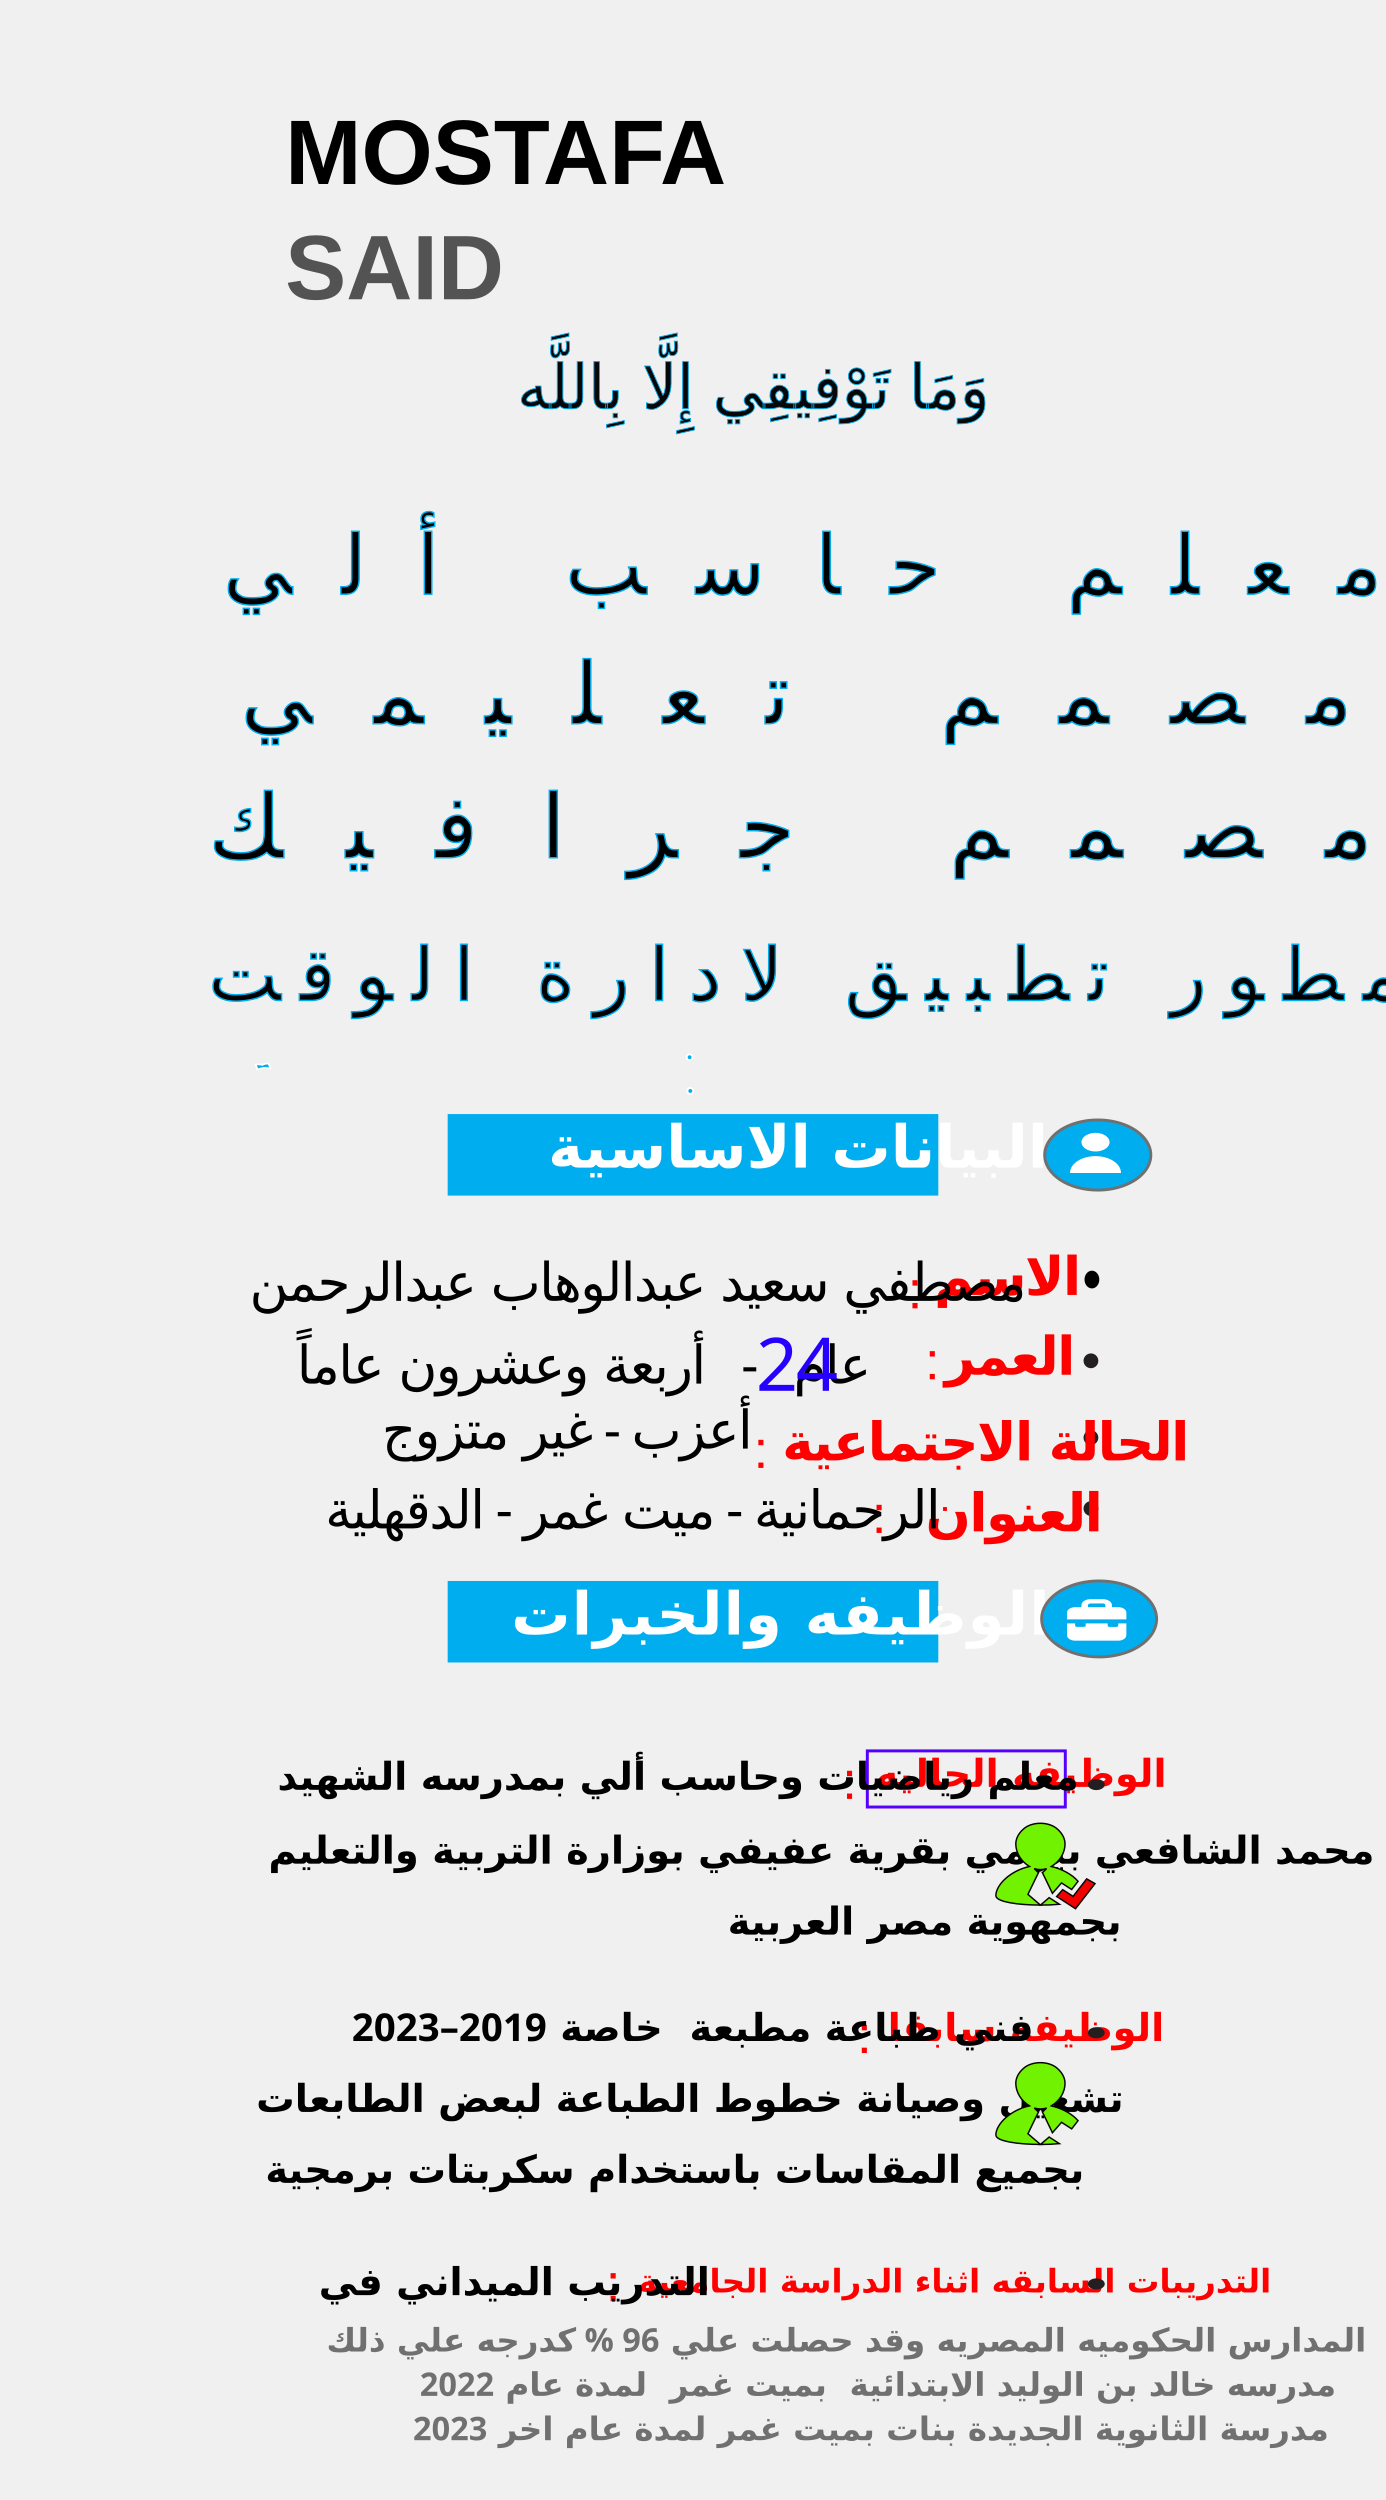
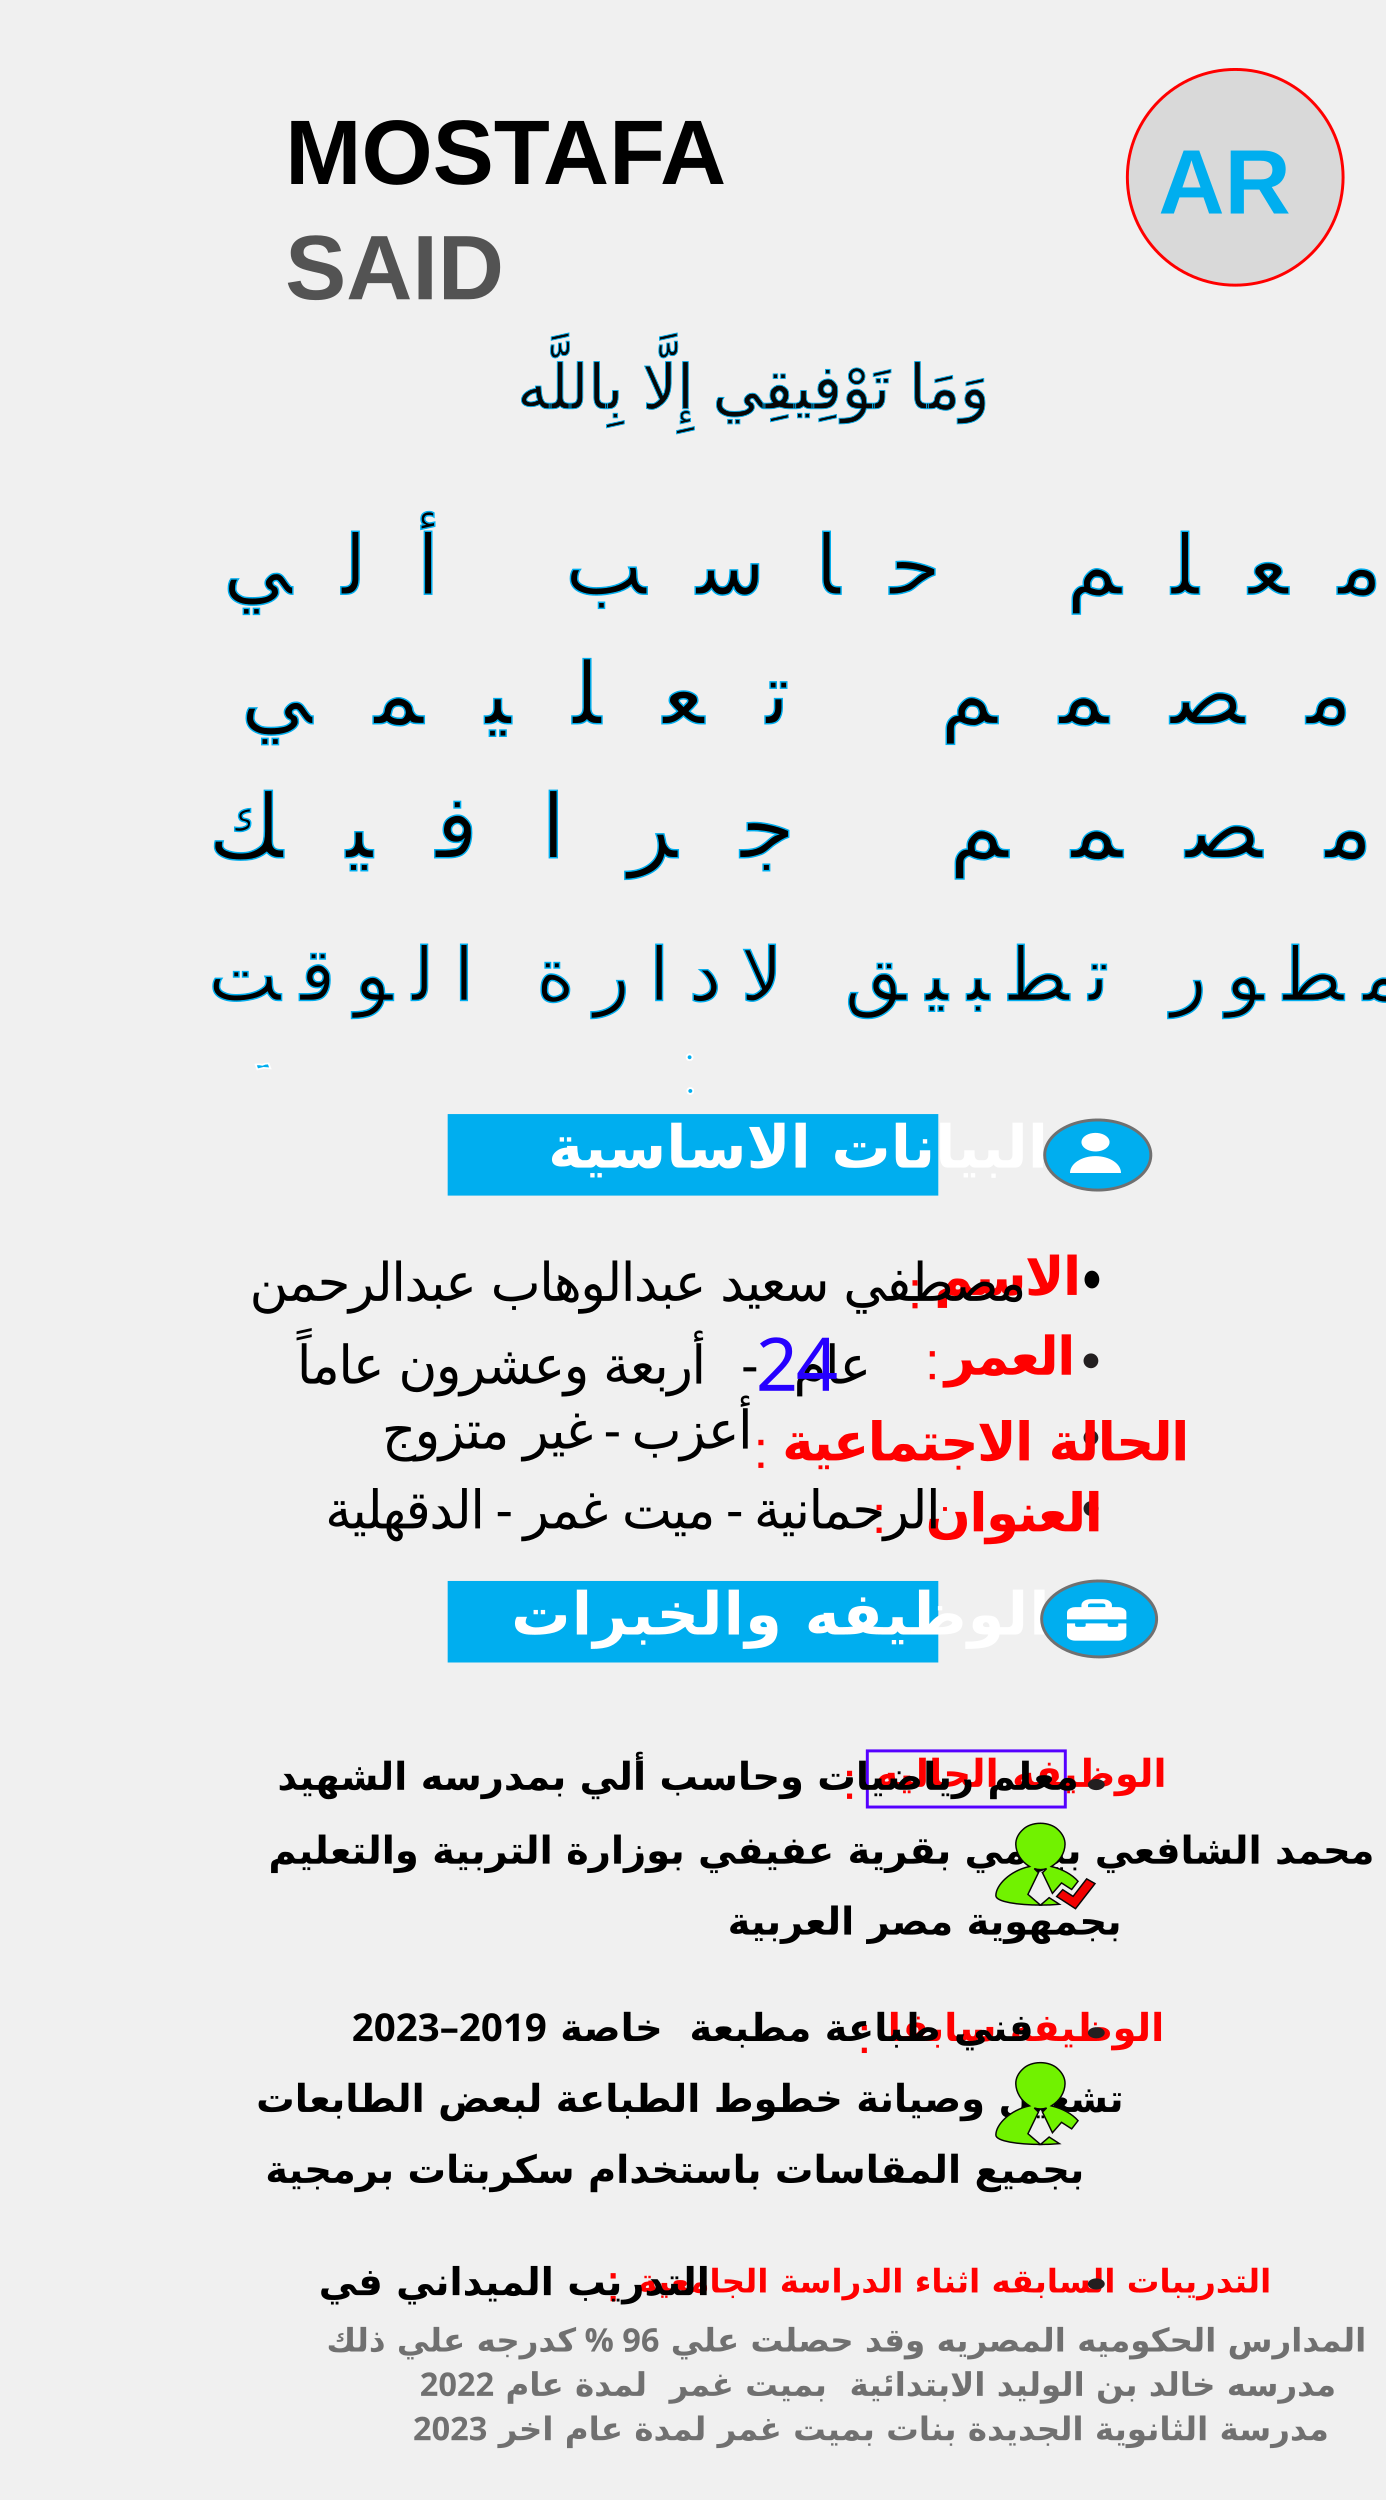
<svg xmlns="http://www.w3.org/2000/svg" width="469" height="846" viewBox="0 0 469 846" fill="none">
  <path d="M317.521 377H151.492V404.59H317.521V377Z" fill="#00AEEF" />
  <text fill="#070707" stroke="#00AEEF" stroke-width="0.3" xml:space="preserve" style="white-space: pre" font-family="Harmattan" font-size="21" font-weight="500" letter-spacing="-0.01em">
    <tspan x="175" y="138.322">وَمَا تَوْفِيقِي إِلَّا بِاللَّه</tspan>
  </text>
  <text fill="black" xml:space="preserve" style="white-space: pre" font-family="Arial" font-size="31" font-weight="900" letter-spacing="0em">
    <tspan x="96.492" y="62.261">MOSTAFA</tspan>
  </text>
  <text fill="#535353" xml:space="preserve" style="white-space: pre" font-family="Arial" font-size="31" font-weight="900" letter-spacing="0em">
    <tspan x="96.492" y="101.261">SAID</tspan>
  </text>
  <text fill="black" stroke="#00AEEF" stroke-width="0.5" xml:space="preserve" style="white-space: pre" font-family="Andalus" font-size="30" letter-spacing="0.71em">
    <tspan x="70.492" y="290.254">مصمم جرافيك</tspan>
  </text>
  <text fill="black" stroke="#00AEEF" stroke-width="0.5" xml:space="preserve" style="white-space: pre" font-family="Andalus" font-size="25" letter-spacing="0.26em">
    <tspan x="70.492" y="338.545">مطور تطبيق لادارة الوقت</tspan>
  </text>
  <text fill="black" stroke="#00AEEF" stroke-width="0.5" xml:space="preserve" style="white-space: pre" font-family="Andalus" font-size="29" letter-spacing="0.72em">
    <tspan x="81.492" y="244.912">مصمم تعليمي</tspan>
  </text>
  <text fill="black" stroke="#00AEEF" stroke-width="0.5" xml:space="preserve" style="white-space: pre" font-family="Andalus" font-size="28" letter-spacing="0.6em">
    <tspan x="75.492" y="201.07">معلم حاسب ألي</tspan>
  </text>
  <text fill="white" xml:space="preserve" style="white-space: pre" font-family="Harmattan" font-size="20" font-weight="bold" letter-spacing="0em">
    <tspan x="185.492" y="395.116">البيانات الاساسية</tspan>
  </text>
-   <path d="M371.483 402.726C375.034 402.726 378.506 402.03 381.459 400.727C384.412 399.423 386.714 397.57 388.073 395.403C389.432 393.235 389.787 390.85 389.095 388.549C388.402 386.247 386.691 384.134 384.18 382.475C381.669 380.816 378.469 379.686 374.986 379.228C371.503 378.77 367.892 379.005 364.611 379.903C361.33 380.801 358.525 382.321 356.552 384.272C354.579 386.223 353.526 388.517 353.526 390.863C353.526 394.009 355.418 397.027 358.785 399.251C362.153 401.476 366.72 402.726 371.483 402.726Z" fill="#00AEEF" stroke="#707070" />
+   <path d="M371.482 402.726C375.034 402.726 378.506 402.03 381.459 400.727C384.412 399.423 386.713 397.57 388.072 395.403C389.431 393.235 389.787 390.85 389.094 388.549C388.401 386.247 386.691 384.134 384.18 382.475C381.668 380.816 378.469 379.686 374.985 379.228C371.502 378.77 367.892 379.005 364.61 379.903C361.329 380.801 358.525 382.321 356.552 384.272C354.579 386.223 353.525 388.517 353.525 390.863C353.525 394.009 355.417 397.027 358.785 399.251C362.152 401.476 366.72 402.726 371.482 402.726Z" fill="#00AEEF" stroke="#707070" />
  <path d="M362.09 396.933C362.09 395.422 362.999 393.972 364.617 392.903C366.235 391.834 368.43 391.233 370.718 391.233C373.006 391.233 375.201 391.834 376.819 392.903C378.437 393.972 379.346 395.422 379.346 396.933H362.09ZM365.959 386.514C365.958 385.786 366.34 385.081 367.039 384.518C367.738 383.955 368.71 383.57 369.791 383.428C370.871 383.286 371.993 383.395 372.965 383.738C373.937 384.082 374.699 384.637 375.12 385.309C375.542 385.982 375.598 386.73 375.278 387.426C374.958 388.123 374.282 388.725 373.366 389.129C372.45 389.533 371.35 389.715 370.253 389.644C369.157 389.573 368.132 389.252 367.353 388.737C366.461 388.148 365.959 387.348 365.959 386.514Z" fill="white" />
-   <path d="M369.169 513C369.664 513 370.147 512.853 370.558 512.579C370.969 512.304 371.29 511.914 371.479 511.457C371.668 511 371.718 510.497 371.621 510.012C371.525 509.527 371.287 509.082 370.937 508.732C370.588 508.383 370.142 508.145 369.657 508.048C369.172 507.952 368.67 508.001 368.213 508.19C367.756 508.38 367.365 508.7 367.091 509.111C366.816 509.522 366.669 510.006 366.669 510.5C366.669 511.163 366.933 511.799 367.402 512.268C367.871 512.737 368.506 513 369.169 513Z" fill="#231F20" />
+   <path d="M369.17 513C369.664 513 370.148 512.853 370.559 512.579C370.97 512.304 371.29 511.914 371.48 511.457C371.669 511 371.718 510.497 371.622 510.012C371.525 509.527 371.287 509.082 370.938 508.732C370.588 508.383 370.143 508.145 369.658 508.048C369.173 507.952 368.67 508.001 368.213 508.19C367.756 508.38 367.366 508.7 367.091 509.111C366.817 509.522 366.67 510.006 366.67 510.5C366.67 511.163 366.933 511.799 367.402 512.268C367.871 512.737 368.507 513 369.17 513Z" fill="#231F20" />
  <path d="M317.521 535H151.492V562.59H317.521V535Z" fill="#00AEEF" />
  <text fill="white" xml:space="preserve" style="white-space: pre" font-family="Harmattan" font-size="20" font-weight="bold" letter-spacing="0.02em">
    <tspan x="173" y="553.116">الوظيفه والخبرات</tspan>
  </text>
  <path d="M371.946 560.704C375.794 560.704 379.555 559.95 382.754 558.538C385.953 557.126 388.447 555.119 389.919 552.77C391.392 550.422 391.777 547.838 391.026 545.345C390.276 542.852 388.423 540.562 385.702 538.764C382.981 536.967 379.515 535.743 375.741 535.247C371.968 534.751 368.056 535.006 364.501 535.978C360.947 536.951 357.908 538.598 355.771 540.712C353.633 542.825 352.492 545.31 352.492 547.852C352.492 551.261 354.542 554.53 358.19 556.94C361.838 559.35 366.787 560.704 371.946 560.704Z" fill="#00AEEF" stroke="#707070" />
  <path d="M363.848 555.203C363.113 555.203 362.408 555.01 361.888 554.666C361.368 554.323 361.076 553.857 361.076 553.371V549.355H363.814V550.112C363.814 550.168 363.83 550.224 363.861 550.276C363.894 550.328 363.941 550.375 364.001 550.415C364.061 550.455 364.132 550.486 364.211 550.508C364.289 550.53 364.373 550.541 364.458 550.541H366.752C366.923 550.54 367.086 550.495 367.207 550.415C367.266 550.376 367.314 550.329 367.346 550.278C367.379 550.226 367.396 550.171 367.396 550.115V549.358H374.828V550.115C374.828 550.229 374.897 550.338 375.019 550.418C375.14 550.499 375.305 550.544 375.477 550.544H377.777C377.948 550.543 378.112 550.498 378.232 550.417C378.353 550.337 378.42 550.228 378.42 550.115V549.358H381.158V553.375C381.158 553.615 381.086 553.853 380.948 554.075C380.665 554.524 380.125 554.88 379.446 555.067C379.11 555.159 378.75 555.206 378.387 555.206L363.848 555.203ZM361.076 547.998V545.691C361.077 545.451 361.148 545.213 361.285 544.991C361.494 544.656 361.849 544.369 362.306 544.167C362.762 543.965 363.299 543.857 363.848 543.857H365.956V543.175C365.957 542.64 366.28 542.126 366.854 541.748C367.427 541.37 368.205 541.157 369.015 541.157H373.222C374.032 541.157 374.809 541.37 375.382 541.749C375.955 542.127 376.277 542.64 376.278 543.175V543.857H378.388C378.752 543.858 379.112 543.905 379.448 543.997C379.785 544.09 380.091 544.225 380.349 544.395C380.606 544.566 380.81 544.768 380.949 544.991C381.088 545.213 381.16 545.451 381.16 545.691V547.998H361.076ZM368.18 543.173V543.855H374.059V543.173C374.058 543.027 373.969 542.887 373.812 542.783C373.656 542.68 373.443 542.622 373.222 542.621H369.015C368.794 542.622 368.582 542.68 368.425 542.783C368.268 542.887 368.18 543.027 368.18 543.173Z" fill="white" />
-   <path d="M369.169 489C369.664 489 370.147 488.853 370.558 488.579C370.969 488.304 371.29 487.914 371.479 487.457C371.668 487 371.718 486.497 371.621 486.012C371.525 485.527 371.287 485.082 370.937 484.732C370.588 484.383 370.142 484.145 369.657 484.048C369.172 483.952 368.67 484.001 368.213 484.19C367.756 484.38 367.365 484.7 367.091 485.111C366.816 485.522 366.669 486.006 366.669 486.5C366.669 487.163 366.933 487.799 367.402 488.268C367.871 488.737 368.506 489 369.169 489Z" fill="#231F20" />
+   <path d="M369.17 489C369.664 489 370.148 488.853 370.559 488.579C370.97 488.304 371.29 487.914 371.48 487.457C371.669 487 371.718 486.497 371.622 486.012C371.525 485.527 371.287 485.082 370.938 484.732C370.588 484.383 370.143 484.145 369.658 484.048C369.173 483.952 368.67 484.001 368.213 484.19C367.756 484.38 367.366 484.7 367.091 485.111C366.817 485.522 366.67 486.006 366.67 486.5C366.67 487.163 366.933 487.799 367.402 488.268C367.871 488.737 368.507 489 369.17 489Z" fill="#231F20" />
  <text fill="#FF0000" xml:space="preserve" style="white-space: pre" font-family="Harmattan" font-size="18" font-weight="bold" letter-spacing="-0.03em">
    <tspan x="264.693" y="494.205">الحالة الاجتماعية </tspan>
  </text>
  <text fill="black" xml:space="preserve" style="white-space: pre" font-family="Harmattan" font-size="18" letter-spacing="-0.03em">
    <tspan x="129.214" y="490.205">أعزب - غير متزوج</tspan>
  </text>
  <text fill="#FF0000" xml:space="preserve" style="white-space: pre" font-family="Arial" font-size="18" letter-spacing="-0.03em">
    <tspan x="254.99" y="496.74">:</tspan>
  </text>
  <text fill="#FF0000" xml:space="preserve" style="white-space: pre" font-family="Arial" font-size="18" letter-spacing="-0.03em">
    <tspan x="294.99" y="518.74">:</tspan>
  </text>
  <text fill="#FF0000" xml:space="preserve" style="white-space: pre" font-family="Harmattan" font-size="18" font-weight="bold" letter-spacing="-0.03em">
    <tspan x="313.193" y="518.205">العنوان
</tspan>
  </text>
  <text fill="black" xml:space="preserve" style="white-space: pre" font-family="Harmattan" font-size="18" letter-spacing="-0.03em">
    <tspan x="110.026" y="517.205">الرحمانية - ميت غمر - الدقهلية</tspan>
  </text>
  <text fill="#FF0000" xml:space="preserve" style="white-space: pre" font-family="Harmattan" font-size="18" font-weight="bold" letter-spacing="-0.03em">
    <tspan x="316.097" y="438.205">الاسم  </tspan>
  </text>
  <text fill="#FF0000" xml:space="preserve" style="white-space: pre" font-family="Arial" font-size="18" letter-spacing="-0.03em">
    <tspan x="307.141" y="442.74">:</tspan>
  </text>
  <text fill="black" xml:space="preserve" style="white-space: pre" font-family="Harmattan" font-size="18" letter-spacing="-0.03em">
    <tspan x="80.292" y="440.205"> مصطفي سعيد عبدالوهاب عبدالرحمن</tspan>
  </text>
  <path d="M369.5 436C369.994 436 370.478 435.824 370.889 435.494C371.3 435.165 371.62 434.696 371.81 434.148C371.999 433.6 372.048 432.997 371.952 432.415C371.856 431.833 371.617 431.298 371.268 430.879C370.918 430.459 370.473 430.173 369.988 430.058C369.503 429.942 369 430.001 368.543 430.228C368.086 430.455 367.696 430.84 367.421 431.333C367.147 431.827 367 432.407 367 433C367 433.796 367.263 434.559 367.732 435.121C368.201 435.684 368.837 436 369.5 436Z" fill="black" />
-   <path d="M369.169 463C369.664 463 370.147 462.853 370.558 462.579C370.969 462.304 371.29 461.914 371.479 461.457C371.668 461 371.718 460.497 371.621 460.012C371.525 459.527 371.287 459.082 370.937 458.732C370.588 458.383 370.142 458.144 369.657 458.048C369.172 457.952 368.67 458.001 368.213 458.19C367.756 458.38 367.365 458.7 367.091 459.111C366.816 459.522 366.669 460.006 366.669 460.5C366.669 461.163 366.933 461.799 367.402 462.268C367.871 462.737 368.506 463 369.169 463Z" fill="#231F20" />
+   <path d="M369.17 463C369.664 463 370.148 462.853 370.559 462.579C370.97 462.304 371.29 461.914 371.48 461.457C371.669 461 371.718 460.497 371.622 460.012C371.525 459.527 371.287 459.082 370.938 458.732C370.588 458.383 370.143 458.144 369.658 458.048C369.173 457.952 368.67 458.001 368.213 458.19C367.756 458.38 367.366 458.7 367.091 459.111C366.817 459.522 366.67 460.006 366.67 460.5C366.67 461.163 366.933 461.799 367.402 462.268C367.871 462.737 368.507 463 369.17 463Z" fill="#231F20" />
  <text fill="black" xml:space="preserve" style="white-space: pre" font-family="Harmattan" font-size="18" letter-spacing="-0.03em">
    <tspan x="96.547" y="468.205"> عام   -   أربعة وعشرون عاماً</tspan>
  </text>
  <text fill="#2600FF" xml:space="preserve" style="white-space: pre" font-family="Harmattan" font-size="25" letter-spacing="-0.03em">
    <tspan x="255.777" y="470.645">24</tspan>
  </text>
  <text fill="#FF0000" xml:space="preserve" style="white-space: pre" font-family="Arial" font-size="18" letter-spacing="-0.03em">
    <tspan x="312.99" y="466.74">:</tspan>
  </text>
  <text fill="#FF0000" xml:space="preserve" style="white-space: pre" font-family="Harmattan" font-size="18" font-weight="bold" letter-spacing="-0.03em">
    <tspan x="319.709" y="465.205">العمر  </tspan>
  </text>
-   <path d="M234.328 357.77C234.328 357.931 234.289 358.089 234.213 358.23C234.137 358.371 234.027 358.491 233.893 358.579C233.759 358.668 233.605 358.721 233.445 358.735C233.285 358.749 233.124 358.723 232.977 358.659C232.817 358.59 232.679 358.479 232.577 358.337C232.475 358.196 232.413 358.029 232.398 357.856C232.383 357.682 232.415 357.507 232.491 357.35C232.567 357.193 232.684 357.06 232.829 356.964C232.975 356.868 233.144 356.813 233.318 356.806C233.493 356.798 233.666 356.837 233.819 356.92C233.973 357.003 234.101 357.125 234.191 357.275C234.28 357.425 234.328 357.596 234.328 357.77Z" fill="#00AEEF" stroke="white" stroke-width="0.6" />
+   <path d="M234.329 357.77C234.329 357.931 234.289 358.089 234.213 358.23C234.137 358.371 234.027 358.491 233.893 358.579C233.759 358.668 233.605 358.721 233.445 358.735C233.286 358.749 233.125 358.723 232.978 358.659C232.817 358.59 232.679 358.479 232.577 358.337C232.475 358.196 232.413 358.029 232.398 357.856C232.383 357.682 232.415 357.507 232.491 357.35C232.567 357.193 232.684 357.06 232.83 356.964C232.976 356.868 233.145 356.813 233.319 356.806C233.493 356.798 233.666 356.837 233.82 356.92C233.973 357.003 234.102 357.125 234.191 357.275C234.281 357.425 234.328 357.596 234.329 357.77Z" fill="#00AEEF" stroke="white" stroke-width="0.6" />
  <path d="M234.242 358.167C234.148 358.377 233.982 358.547 233.774 358.646C233.565 358.745 233.328 358.765 233.106 358.704C232.884 358.643 232.691 358.504 232.562 358.313C232.433 358.122 232.377 357.891 232.404 357.662C232.431 357.433 232.539 357.221 232.709 357.065C232.879 356.909 233.099 356.819 233.329 356.811C233.559 356.803 233.785 356.878 233.965 357.023C234.145 357.167 234.267 357.371 234.309 357.598C234.345 357.79 234.321 357.988 234.242 358.167Z" fill="#00AEEF" stroke="white" stroke-width="0.6" />
  <path d="M91.496 361.534L89.178 361.371L87.119 361.881L86.496 360.242C87.978 360.121 87.452 360.107 88.797 360.335C89.894 359.905 89.411 359.989 90.879 359.881C91.481 361.475 91.355 361.152 91.496 361.534Z" fill="#00AEEF" stroke="white" stroke-width="0.6" />
  <path d="M234.483 369.577C234.387 369.79 234.217 369.961 234.004 370.058C233.791 370.156 233.551 370.172 233.326 370.106C233.102 370.039 232.91 369.894 232.785 369.696C232.66 369.499 232.61 369.263 232.646 369.031C232.682 368.8 232.8 368.59 232.979 368.439C233.158 368.289 233.385 368.208 233.619 368.212C233.852 368.216 234.077 368.305 234.25 368.462C234.424 368.618 234.534 368.833 234.562 369.065C234.583 369.24 234.555 369.417 234.483 369.577Z" fill="#00AEEF" stroke="white" stroke-width="0.6" />
  <path d="M234.483 369.576C234.389 369.788 234.221 369.958 234.012 370.057C233.802 370.155 233.564 370.176 233.341 370.114C233.118 370.052 232.924 369.912 232.795 369.719C232.666 369.526 232.611 369.294 232.639 369.064C232.667 368.834 232.776 368.622 232.947 368.466C233.119 368.31 233.34 368.22 233.572 368.213C233.803 368.207 234.03 368.283 234.209 368.429C234.389 368.575 234.511 368.78 234.552 369.008C234.587 369.2 234.563 369.398 234.483 369.576Z" fill="#00AEEF" stroke="white" stroke-width="0.6" />
-   <g filter="url(#filter0_d_187_2856)">
-     <mask id="path-38-inside-1_187_2856" fill="white">
+   <g filter="url(#filter0_d_201_14)">
+     <mask id="path-38-inside-1_201_14" fill="white">
      <path d="M379.492 363L74.492 363L238.533 363H379.492Z" />
    </mask>
    <path d="M379.492 363L74.492 363L238.533 363H379.492Z" fill="#231F20" />
-     <path d="M379.492 363L74.492 363L238.533 363H379.492Z" stroke="black" stroke-width="2" mask="url(#path-38-inside-1_187_2856)" />
+     <path d="M379.492 363L74.492 363L238.533 363H379.492Z" stroke="black" stroke-width="2" mask="url(#path-38-inside-1_201_14)" />
  </g>
  <text fill="#FF0000" xml:space="preserve" style="white-space: pre" font-family="Harmattan" font-size="11" font-weight="bold" letter-spacing="0px">
    <tspan x="215.904" y="775.764">التدريبات السابقه اثناء الدراسة الجامعية</tspan>
  </text>
  <text fill="black" xml:space="preserve" style="white-space: pre" font-family="Harmattan" font-size="11" font-weight="bold" letter-spacing="0px">
    <tspan x="357.841" y="775.764"> </tspan>
  </text>
  <text fill="#FF0000" xml:space="preserve" style="white-space: pre" font-family="Arial" font-size="18" letter-spacing="-0.03em">
    <tspan x="204.99" y="778.74">:</tspan>
  </text>
  <text fill="black" xml:space="preserve" style="white-space: pre" font-family="Harmattan" font-size="13" font-weight="bold" letter-spacing="0px">
    <tspan x="200" y="792.676">
</tspan>
  </text>
  <text fill="black" xml:space="preserve" style="white-space: pre" font-family="Harmattan" font-size="13" font-weight="bold" letter-spacing="0px">
    <tspan x="107.87" y="776.676">التدريب الميداني في 
</tspan>
  </text>
  <text fill="#707070" xml:space="preserve" style="white-space: pre" font-family="Harmattan" font-size="11" font-weight="bold" letter-spacing="0px">
    <tspan x="107.597" y="795.764"> المدارس الحكوميه المصريه وقد حصلت علي 96 % كدرجه علي ذلك
</tspan>
    <tspan x="142.058" y="810.764">مدرسه خالد بن الوليد الابتدائية  بميت غمر  لمدة عام 2022
</tspan>
    <tspan x="139.759" y="825.764">مدرسة الثانوية الجديدة بنات بميت غمر لمدة عام اخر 2023</tspan>
  </text>
  <text fill="black" xml:space="preserve" style="white-space: pre" font-family="Harmattan" font-size="11" font-weight="bold" letter-spacing="0px">
    <tspan x="350.327" y="825.764">
</tspan>
  </text>
-   <path d="M370.989 774.776C371.554 774.776 372.107 774.665 372.577 774.458C373.047 774.25 373.413 773.955 373.629 773.611C373.846 773.266 373.902 772.886 373.792 772.52C373.682 772.153 373.41 771.817 373.01 771.553C372.61 771.289 372.101 771.109 371.547 771.036C370.992 770.963 370.418 771.001 369.896 771.144C369.373 771.287 368.927 771.529 368.613 771.839C368.299 772.15 368.131 772.515 368.131 772.888C368.131 773.389 368.432 773.869 368.968 774.223C369.504 774.577 370.231 774.776 370.989 774.776Z" fill="#231F20" />
+   <path d="M370.989 774.776C371.554 774.776 372.106 774.665 372.576 774.458C373.046 774.25 373.413 773.955 373.629 773.611C373.845 773.266 373.902 772.886 373.792 772.52C373.681 772.153 373.409 771.817 373.01 771.553C372.61 771.289 372.101 771.109 371.546 771.036C370.992 770.963 370.417 771.001 369.895 771.144C369.373 771.287 368.927 771.529 368.612 771.839C368.298 772.15 368.131 772.515 368.131 772.888C368.131 773.389 368.432 773.869 368.968 774.223C369.504 774.577 370.231 774.776 370.989 774.776Z" fill="#231F20" />
  <text fill="#FF0000" xml:space="preserve" style="white-space: pre" font-family="Arial" font-size="18" letter-spacing="-0.03em">
    <tspan x="284.99" y="608.74">:</tspan>
  </text>
  <rect x="293.5" y="592.5" width="67" height="19" stroke="#5500FF" />
  <text fill="#5500FF" xml:space="preserve" style="white-space: pre" font-family="Harmattan" font-size="13" font-weight="bold" letter-spacing="0px">
    <tspan x="358.118" y="604.676"> </tspan>
  </text>
  <text fill="#FF0000" xml:space="preserve" style="white-space: pre" font-family="Harmattan" font-size="13" font-weight="bold" letter-spacing="0px">
    <tspan x="292.928" y="604.676"> الوظيفه الحاليه</tspan>
  </text>
  <text fill="black" xml:space="preserve" style="white-space: pre" font-family="Harmattan" font-size="13" font-weight="bold" letter-spacing="0px">
    <tspan x="93.871" y="605.676">معلم رياضيات وحاسب ألي بمدرسه الشهيد </tspan>
  </text>
  <text fill="black" xml:space="preserve" style="white-space: pre" font-family="Harmattan" font-size="13" font-weight="bold" letter-spacing="0px">
    <tspan x="90.844" y="630.676">محمد الشافعي بيومي بقرية عفيفي بوزارة التربية والتعليم 
</tspan>
    <tspan x="246.247" y="654.676">بجمهوية مصر العربية </tspan>
  </text>
-   <path d="M370.989 605.776C371.554 605.776 372.107 605.665 372.577 605.458C373.047 605.25 373.413 604.955 373.629 604.611C373.846 604.266 373.902 603.886 373.792 603.52C373.682 603.153 373.41 602.817 373.01 602.553C372.61 602.289 372.101 602.109 371.547 602.036C370.992 601.963 370.418 602.001 369.896 602.144C369.373 602.287 368.927 602.529 368.613 602.839C368.299 603.15 368.131 603.515 368.131 603.888C368.131 604.389 368.432 604.869 368.968 605.223C369.504 605.577 370.231 605.776 370.989 605.776Z" fill="#231F20" />
+   <path d="M370.989 605.776C371.554 605.776 372.106 605.665 372.576 605.458C373.046 605.25 373.413 604.955 373.629 604.611C373.845 604.266 373.902 603.886 373.792 603.52C373.681 603.153 373.409 602.817 373.01 602.553C372.61 602.289 372.101 602.109 371.546 602.036C370.992 601.963 370.417 602.001 369.895 602.144C369.373 602.287 368.927 602.529 368.612 602.839C368.298 603.15 368.131 603.515 368.131 603.888C368.131 604.389 368.432 604.869 368.968 605.223C369.504 605.577 370.231 605.776 370.989 605.776Z" fill="#231F20" />
  <path d="M351.415 633.699H351.377L350 632.341C350.644 632.561 351.358 632.675 352.083 632.675C352.808 632.675 353.522 632.561 354.167 632.341L352.785 633.699H352.756L356.139 640.716L359.222 637.192L362.652 639.406L364.809 636.632C362.781 634.321 359.595 632.551 355.802 631.627C357.251 630.706 358.384 629.589 359.121 628.352C359.931 627.015 360.366 625.592 360.403 624.152C360.443 622.336 359.586 620.56 357.963 619.094C357.32 618.451 356.446 617.922 355.418 617.557C354.391 617.191 353.242 617 352.075 617C350.908 617 349.759 617.191 348.731 617.557C347.704 617.922 346.829 618.451 346.187 619.094C344.563 620.56 343.707 622.336 343.746 624.152C343.785 625.592 344.221 627.015 345.033 628.352C345.773 629.589 346.909 630.706 348.363 631.626C341.838 633.044 337 637.893 337 641.489C337 643.617 344.537 644.677 352.079 644.677L347.853 641.054L351.415 633.699Z" fill="#71F200" stroke="#070505" stroke-width="0.5" />
-   <path d="M352.093 644.69C354.239 644.694 356.382 644.602 358.508 644.415L355.027 642.17L352.093 644.69Z" fill="#71F200" stroke="#070505" stroke-width="0.5" />
-   <path d="M367.73 635.809L363.133 641.734L359.611 639.462L357.575 641.78L363.955 645.902L370.549 637.418L367.73 635.809Z" fill="#F20000" stroke="#070505" stroke-width="0.5" />
+   <path d="M352.094 644.69C354.239 644.694 356.382 644.602 358.509 644.415L355.027 642.17L352.094 644.69Z" fill="#71F200" stroke="#070505" stroke-width="0.5" />
+   <path d="M367.73 635.809L363.132 641.734L359.61 639.462L357.574 641.78L363.954 645.902L370.548 637.418L367.73 635.809Z" fill="#F20000" stroke="#070505" stroke-width="0.5" />
  <text fill="#FF0000" xml:space="preserve" style="white-space: pre" font-family="Harmattan" font-size="13" font-weight="bold" letter-spacing="0px">
    <tspan x="300.393" y="690.676">الوظيفه سابقا</tspan>
  </text>
  <text fill="black" xml:space="preserve" style="white-space: pre" font-family="Harmattan" font-size="13" font-weight="bold" letter-spacing="0px">
    <tspan x="358.448" y="690.676"> </tspan>
  </text>
  <text fill="#FF0000" xml:space="preserve" style="white-space: pre" font-family="Arial" font-size="18" letter-spacing="-0.03em">
    <tspan x="289.99" y="694.74">:</tspan>
  </text>
  <text fill="black" xml:space="preserve" style="white-space: pre" font-family="Harmattan" font-size="13" font-weight="bold" letter-spacing="0px">
    <tspan x="119.056" y="690.676">فني طباعة مطبعة  خاصة 2019–2023
</tspan>
    <tspan x="86.683" y="714.676">تشغيل وصيانة خطوط الطباعة لبعض الطابعات </tspan>
    <tspan x="89.78" y="738.676">بجميع المقاسات باستخدام سكربتات برمجية</tspan>
  </text>
-   <path d="M370.989 689.776C371.554 689.776 372.107 689.665 372.577 689.458C373.047 689.25 373.413 688.955 373.629 688.611C373.846 688.266 373.902 687.886 373.792 687.52C373.682 687.153 373.41 686.817 373.01 686.553C372.61 686.289 372.101 686.109 371.547 686.036C370.992 685.963 370.418 686.001 369.896 686.144C369.373 686.287 368.927 686.529 368.613 686.839C368.299 687.15 368.131 687.515 368.131 687.888C368.131 688.389 368.432 688.869 368.968 689.223C369.504 689.577 370.231 689.776 370.989 689.776Z" fill="#231F20" />
+   <path d="M370.989 689.776C371.554 689.776 372.106 689.665 372.576 689.458C373.046 689.25 373.413 688.955 373.629 688.611C373.845 688.266 373.902 687.886 373.792 687.52C373.681 687.153 373.409 686.817 373.01 686.553C372.61 686.289 372.101 686.109 371.546 686.036C370.992 685.963 370.417 686.001 369.895 686.144C369.373 686.287 368.927 686.529 368.612 686.839C368.298 687.15 368.131 687.515 368.131 687.888C368.131 688.389 368.432 688.869 368.968 689.223C369.504 689.577 370.231 689.776 370.989 689.776Z" fill="#231F20" />
  <path d="M351.415 714.699H351.377L350 713.341C350.644 713.561 351.358 713.675 352.083 713.675C352.808 713.675 353.522 713.561 354.167 713.341L352.785 714.699H352.756L356.139 721.716L359.222 718.192L362.652 720.406L364.809 717.632C362.781 715.321 359.595 713.551 355.802 712.627C357.251 711.706 358.384 710.589 359.121 709.352C359.931 708.015 360.366 706.592 360.403 705.152C360.443 703.336 359.586 701.56 357.963 700.094C357.32 699.451 356.446 698.922 355.418 698.557C354.391 698.191 353.242 698 352.075 698C350.908 698 349.759 698.191 348.731 698.557C347.704 698.922 346.829 699.451 346.187 700.094C344.563 701.56 343.707 703.336 343.746 705.152C343.785 706.592 344.221 708.015 345.033 709.352C345.773 710.589 346.909 711.706 348.363 712.626C341.838 714.044 337 718.893 337 722.489C337 724.617 344.537 725.677 352.079 725.677L347.853 722.054L351.415 714.699Z" fill="#71F200" stroke="#070505" stroke-width="0.5" />
-   <path d="M352.093 725.69C354.239 725.694 356.382 725.602 358.508 725.415L355.027 723.17L352.093 725.69Z" fill="#71F200" stroke="#070505" stroke-width="0.5" />
+   <path d="M352.094 725.69C354.239 725.694 356.382 725.602 358.509 725.415L355.027 723.17L352.094 725.69Z" fill="#71F200" stroke="#070505" stroke-width="0.5" />
+   <circle cx="418" cy="60" r="36.5" fill="#D9D9D9" stroke="#FF0000" />
+   <text fill="#00AEEF" xml:space="preserve" style="white-space: pre" font-family="Arial" font-size="31" font-weight="900" letter-spacing="0em">
+     <tspan x="392" y="72.261">AR</tspan>
+   </text>
  <defs>
-     <filter id="filter0_d_187_2856" x="70.492" y="362" width="313" height="10" filterUnits="userSpaceOnUse" color-interpolation-filters="sRGB">
+     <filter id="filter0_d_201_14" x="70.492" y="362" width="313" height="10" filterUnits="userSpaceOnUse" color-interpolation-filters="sRGB">
      <feFlood flood-opacity="0" result="BackgroundImageFix" />
      <feColorMatrix in="SourceAlpha" type="matrix" values="0 0 0 0 0 0 0 0 0 0 0 0 0 0 0 0 0 0 127 0" result="hardAlpha" />
      <feOffset dy="4" />
      <feGaussianBlur stdDeviation="2" />
      <feComposite in2="hardAlpha" operator="out" />
      <feColorMatrix type="matrix" values="0 0 0 0 0 0 0 0 0 0 0 0 0 0 0 0 0 0 0.25 0" />
-       <feBlend mode="normal" in2="BackgroundImageFix" result="effect1_dropShadow_187_2856" />
-       <feBlend mode="normal" in="SourceGraphic" in2="effect1_dropShadow_187_2856" result="shape" />
+       <feBlend mode="normal" in2="BackgroundImageFix" result="effect1_dropShadow_201_14" />
+       <feBlend mode="normal" in="SourceGraphic" in2="effect1_dropShadow_201_14" result="shape" />
    </filter>
  </defs>
</svg>
